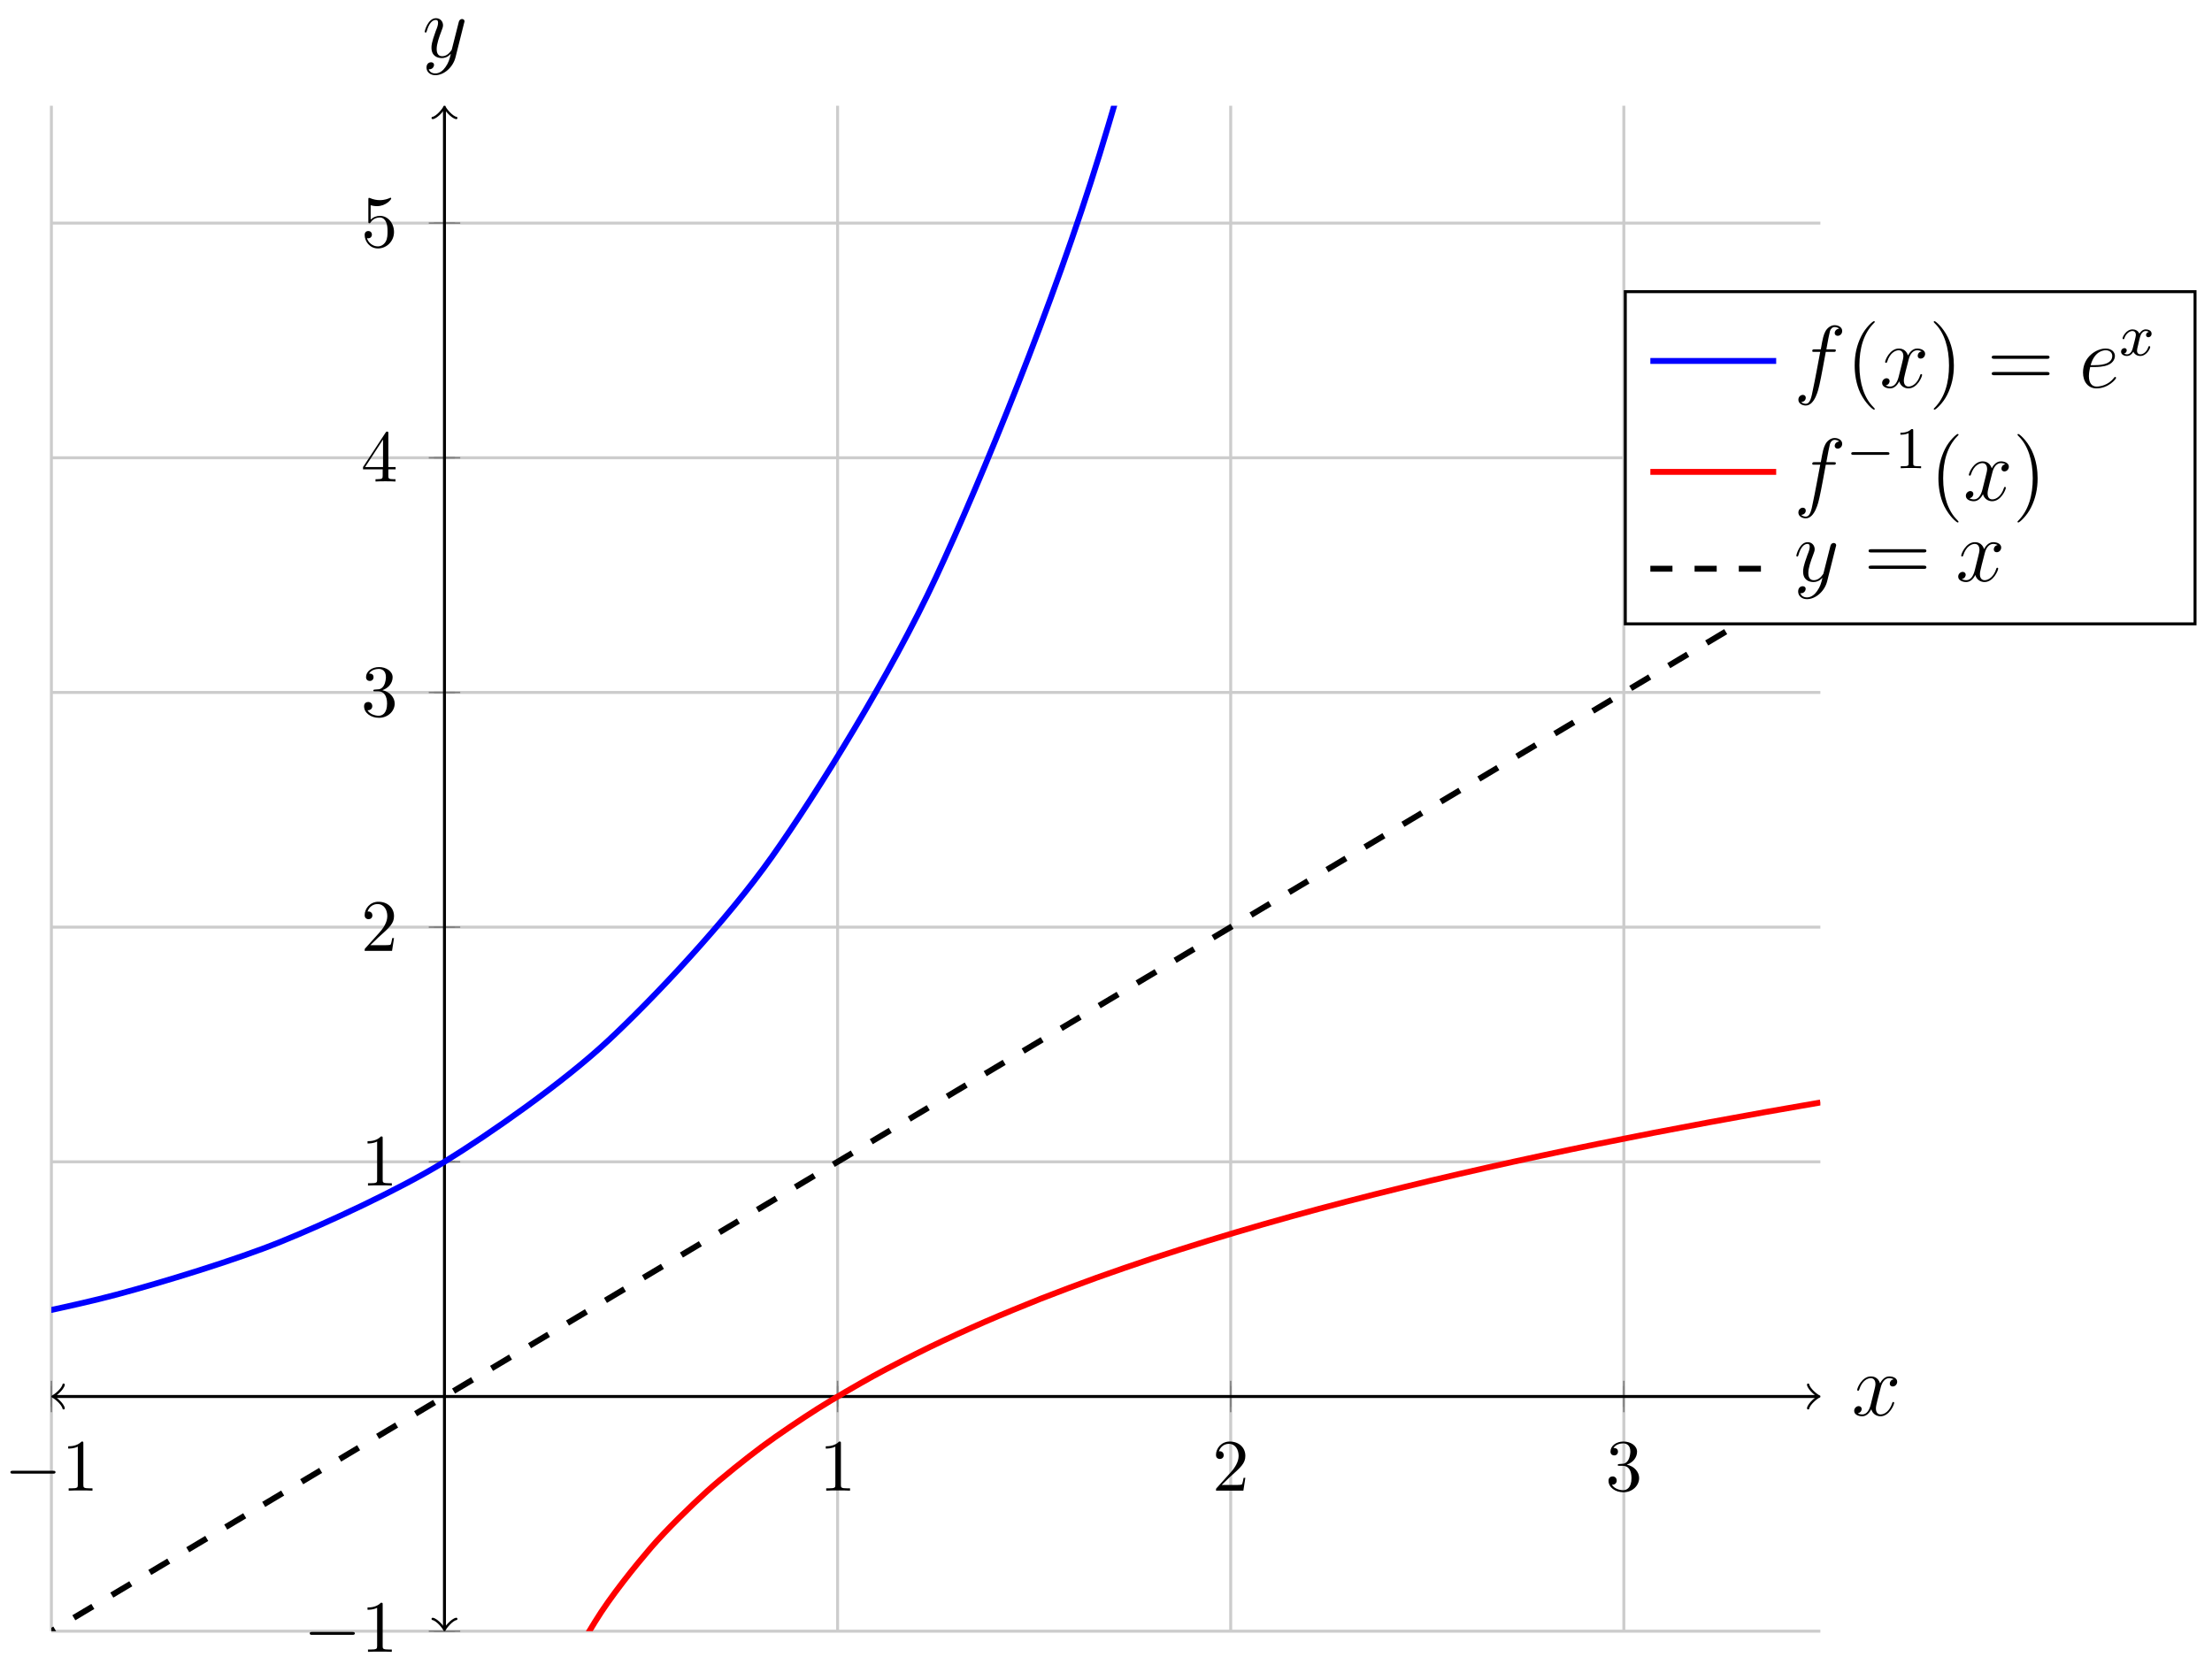
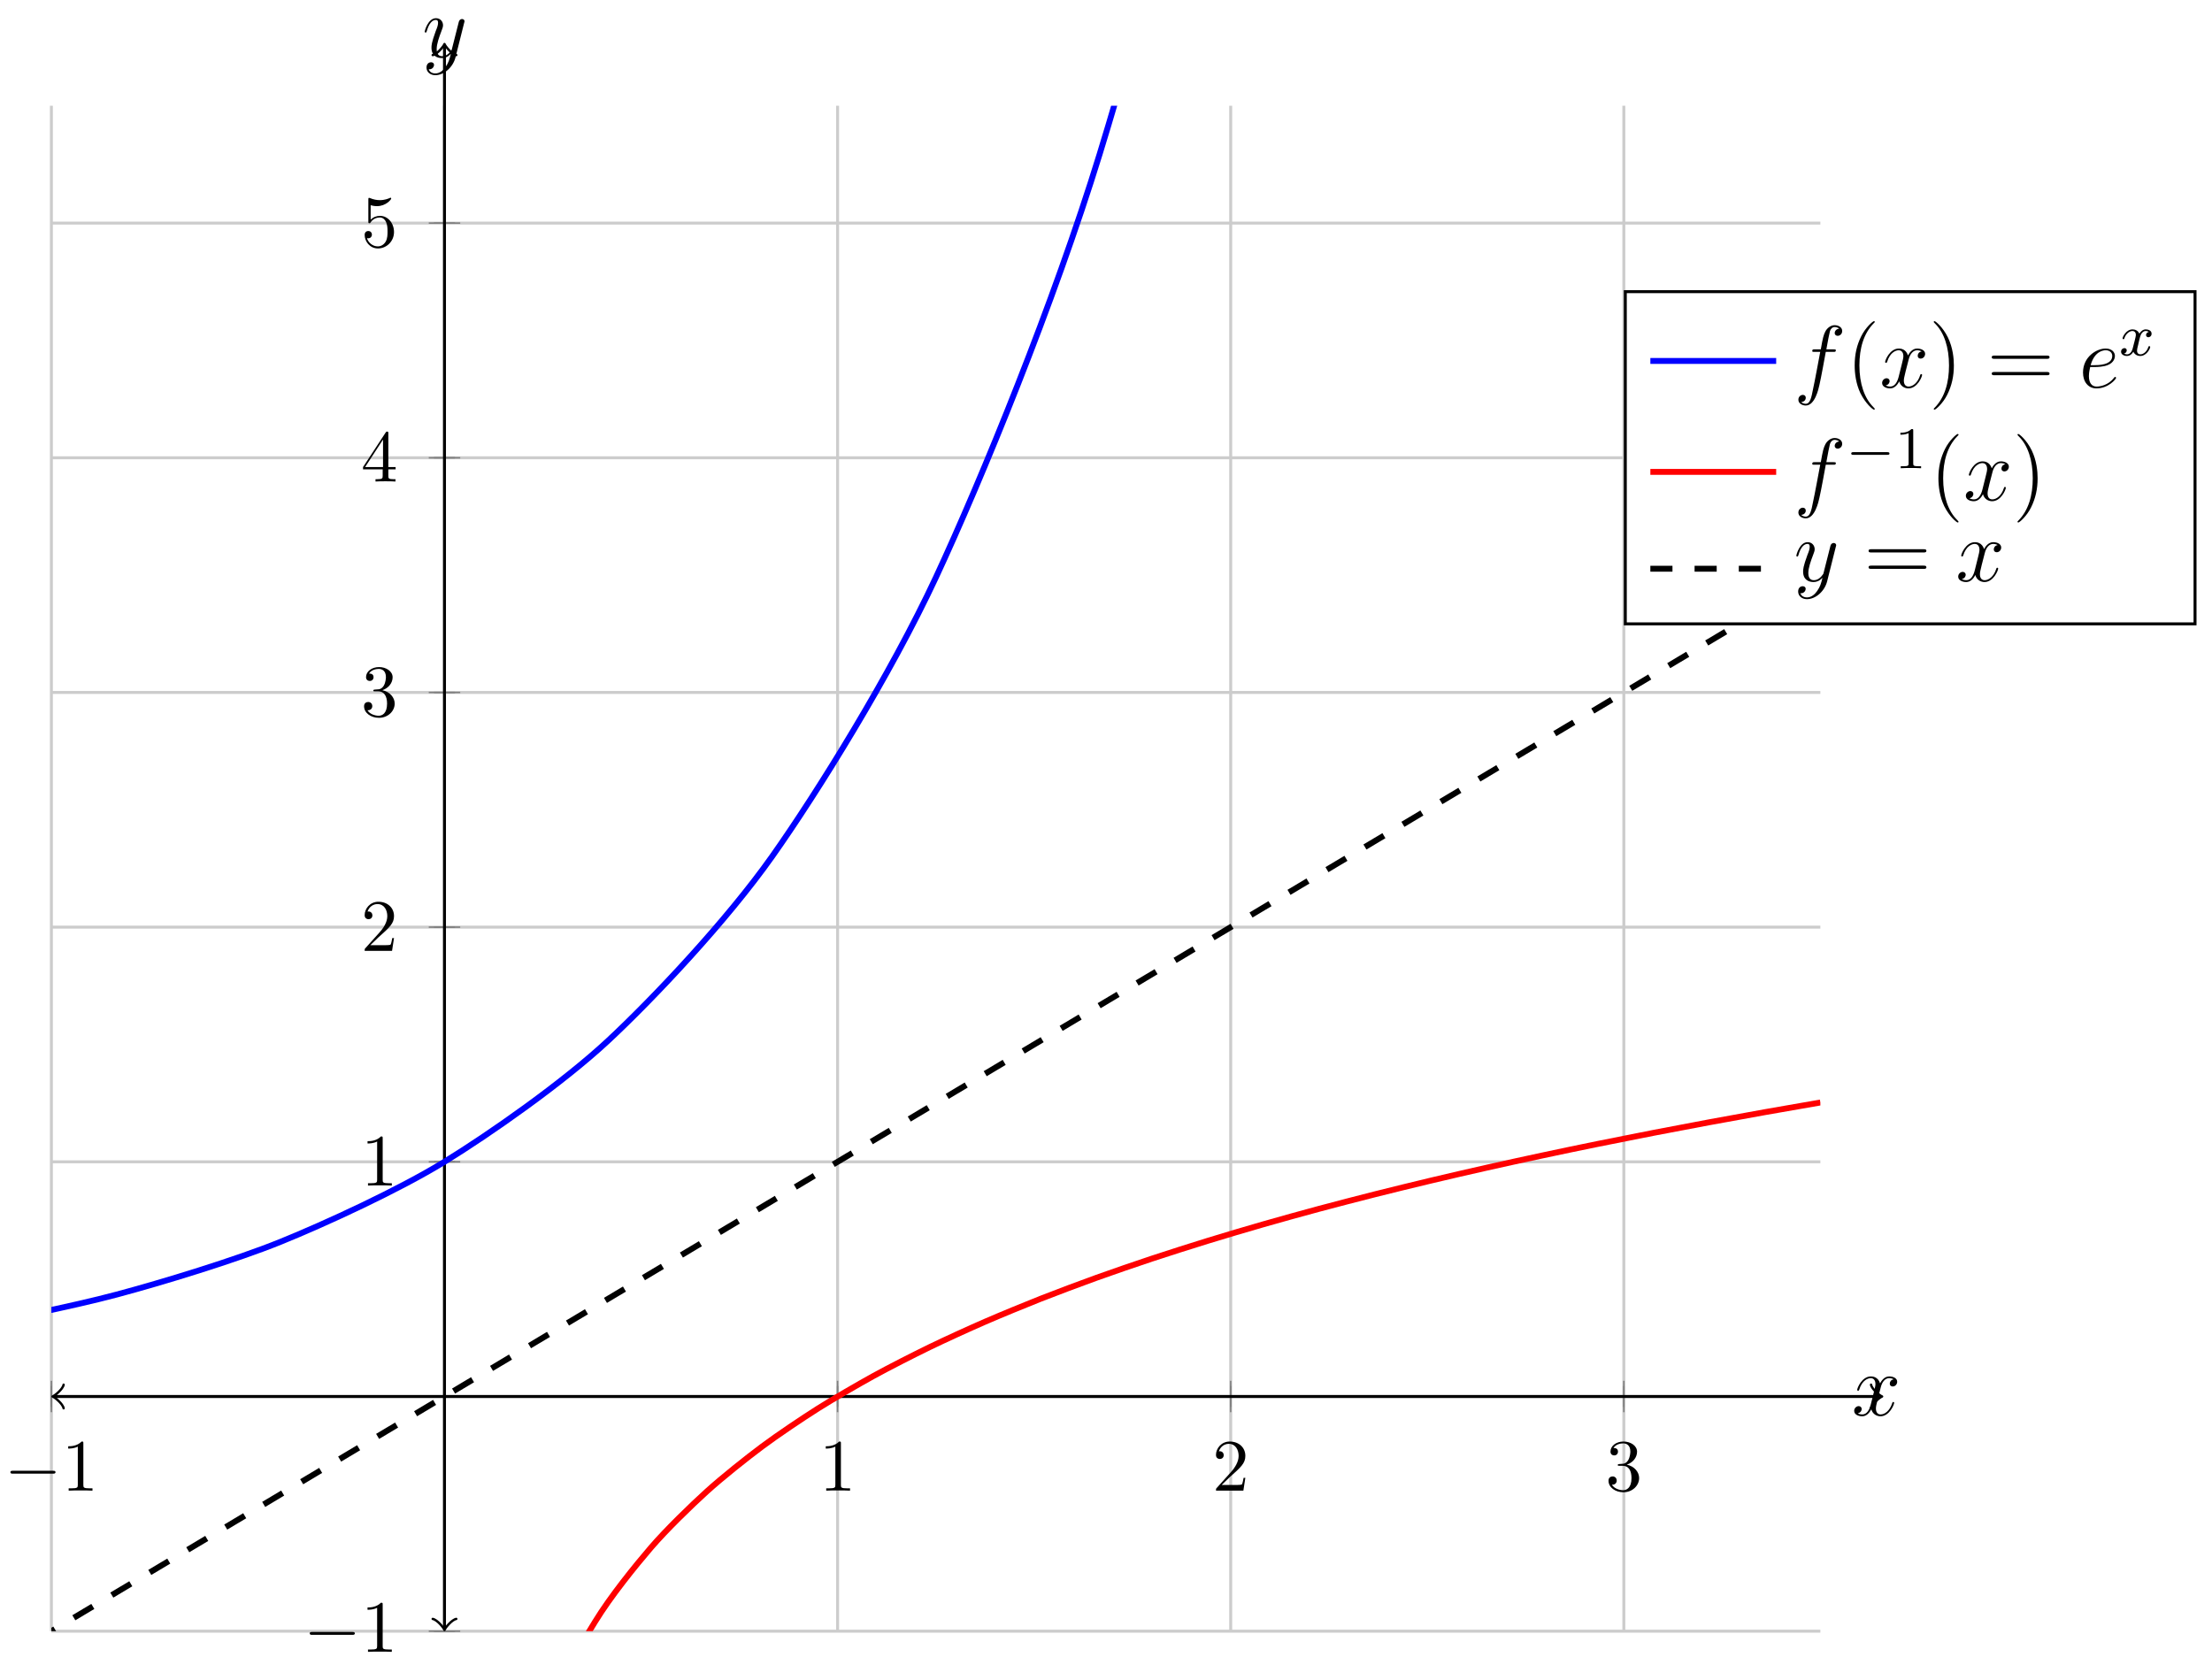
<svg xmlns="http://www.w3.org/2000/svg" xmlns:xlink="http://www.w3.org/1999/xlink" width="299pt" height="224pt" viewBox="0 0 299 224" version="1.1">
  <defs>
    <g>
      <symbol overflow="visible" id="glyph0-0">
        <path style="stroke:none;" d="" />
      </symbol>
      <symbol overflow="visible" id="glyph0-1">
        <path style="stroke:none;" d="M 6.562 -2.297 C 6.734 -2.297 6.922 -2.297 6.922 -2.5 C 6.922 -2.688 6.734 -2.688 6.562 -2.688 L 1.172 -2.688 C 1 -2.688 0.828 -2.688 0.828 -2.5 C 0.828 -2.297 1 -2.297 1.172 -2.297 Z M 6.562 -2.297 " />
      </symbol>
      <symbol overflow="visible" id="glyph1-0">
        <path style="stroke:none;" d="" />
      </symbol>
      <symbol overflow="visible" id="glyph1-1">
        <path style="stroke:none;" d="M 2.938 -6.375 C 2.938 -6.625 2.938 -6.641 2.703 -6.641 C 2.078 -6 1.203 -6 0.891 -6 L 0.891 -5.688 C 1.094 -5.688 1.672 -5.688 2.188 -5.953 L 2.188 -0.781 C 2.188 -0.422 2.156 -0.312 1.266 -0.312 L 0.953 -0.312 L 0.953 0 C 1.297 -0.031 2.156 -0.031 2.562 -0.031 C 2.953 -0.031 3.828 -0.031 4.172 0 L 4.172 -0.312 L 3.859 -0.312 C 2.953 -0.312 2.938 -0.422 2.938 -0.781 Z M 2.938 -6.375 " />
      </symbol>
      <symbol overflow="visible" id="glyph1-2">
        <path style="stroke:none;" d="M 1.266 -0.766 L 2.328 -1.797 C 3.875 -3.172 4.469 -3.703 4.469 -4.703 C 4.469 -5.844 3.578 -6.641 2.359 -6.641 C 1.234 -6.641 0.5 -5.719 0.5 -4.828 C 0.5 -4.281 1 -4.281 1.031 -4.281 C 1.203 -4.281 1.547 -4.391 1.547 -4.812 C 1.547 -5.062 1.359 -5.328 1.016 -5.328 C 0.938 -5.328 0.922 -5.328 0.891 -5.312 C 1.109 -5.969 1.656 -6.328 2.234 -6.328 C 3.141 -6.328 3.562 -5.516 3.562 -4.703 C 3.562 -3.906 3.078 -3.125 2.516 -2.5 L 0.609 -0.375 C 0.5 -0.266 0.5 -0.234 0.5 0 L 4.203 0 L 4.469 -1.734 L 4.234 -1.734 C 4.172 -1.438 4.109 -1 4 -0.844 C 3.938 -0.766 3.281 -0.766 3.062 -0.766 Z M 1.266 -0.766 " />
      </symbol>
      <symbol overflow="visible" id="glyph1-3">
        <path style="stroke:none;" d="M 2.891 -3.516 C 3.703 -3.781 4.281 -4.469 4.281 -5.266 C 4.281 -6.078 3.406 -6.641 2.453 -6.641 C 1.453 -6.641 0.688 -6.047 0.688 -5.281 C 0.688 -4.953 0.906 -4.766 1.203 -4.766 C 1.5 -4.766 1.703 -4.984 1.703 -5.281 C 1.703 -5.766 1.234 -5.766 1.094 -5.766 C 1.391 -6.266 2.047 -6.391 2.406 -6.391 C 2.828 -6.391 3.375 -6.172 3.375 -5.281 C 3.375 -5.156 3.344 -4.578 3.094 -4.141 C 2.797 -3.656 2.453 -3.625 2.203 -3.625 C 2.125 -3.609 1.891 -3.594 1.812 -3.594 C 1.734 -3.578 1.672 -3.562 1.672 -3.469 C 1.672 -3.359 1.734 -3.359 1.906 -3.359 L 2.344 -3.359 C 3.156 -3.359 3.531 -2.688 3.531 -1.703 C 3.531 -0.344 2.844 -0.062 2.406 -0.062 C 1.969 -0.062 1.219 -0.234 0.875 -0.812 C 1.219 -0.766 1.531 -0.984 1.531 -1.359 C 1.531 -1.719 1.266 -1.922 0.984 -1.922 C 0.734 -1.922 0.422 -1.781 0.422 -1.344 C 0.422 -0.438 1.344 0.219 2.438 0.219 C 3.656 0.219 4.562 -0.688 4.562 -1.703 C 4.562 -2.516 3.922 -3.297 2.891 -3.516 Z M 2.891 -3.516 " />
      </symbol>
      <symbol overflow="visible" id="glyph1-4">
        <path style="stroke:none;" d="M 2.938 -1.641 L 2.938 -0.781 C 2.938 -0.422 2.906 -0.312 2.172 -0.312 L 1.969 -0.312 L 1.969 0 C 2.375 -0.031 2.891 -0.031 3.312 -0.031 C 3.734 -0.031 4.25 -0.031 4.672 0 L 4.672 -0.312 L 4.453 -0.312 C 3.719 -0.312 3.703 -0.422 3.703 -0.781 L 3.703 -1.641 L 4.688 -1.641 L 4.688 -1.953 L 3.703 -1.953 L 3.703 -6.484 C 3.703 -6.688 3.703 -6.75 3.531 -6.75 C 3.453 -6.75 3.422 -6.75 3.344 -6.625 L 0.281 -1.953 L 0.281 -1.641 Z M 2.984 -1.953 L 0.562 -1.953 L 2.984 -5.672 Z M 2.984 -1.953 " />
      </symbol>
      <symbol overflow="visible" id="glyph1-5">
        <path style="stroke:none;" d="M 4.469 -2 C 4.469 -3.188 3.656 -4.188 2.578 -4.188 C 2.109 -4.188 1.672 -4.031 1.312 -3.672 L 1.312 -5.625 C 1.516 -5.562 1.844 -5.5 2.156 -5.5 C 3.391 -5.5 4.094 -6.406 4.094 -6.531 C 4.094 -6.594 4.062 -6.641 3.984 -6.641 C 3.984 -6.641 3.953 -6.641 3.906 -6.609 C 3.703 -6.516 3.219 -6.312 2.547 -6.312 C 2.156 -6.312 1.688 -6.391 1.219 -6.594 C 1.141 -6.625 1.125 -6.625 1.109 -6.625 C 1 -6.625 1 -6.547 1 -6.391 L 1 -3.438 C 1 -3.266 1 -3.188 1.141 -3.188 C 1.219 -3.188 1.234 -3.203 1.281 -3.266 C 1.391 -3.422 1.75 -3.969 2.562 -3.969 C 3.078 -3.969 3.328 -3.516 3.406 -3.328 C 3.562 -2.953 3.594 -2.578 3.594 -2.078 C 3.594 -1.719 3.594 -1.125 3.344 -0.703 C 3.109 -0.312 2.734 -0.062 2.281 -0.062 C 1.562 -0.062 0.984 -0.594 0.812 -1.172 C 0.844 -1.172 0.875 -1.156 0.984 -1.156 C 1.312 -1.156 1.484 -1.406 1.484 -1.641 C 1.484 -1.891 1.312 -2.141 0.984 -2.141 C 0.844 -2.141 0.5 -2.062 0.5 -1.609 C 0.5 -0.75 1.188 0.219 2.297 0.219 C 3.453 0.219 4.469 -0.734 4.469 -2 Z M 4.469 -2 " />
      </symbol>
      <symbol overflow="visible" id="glyph2-0">
        <path style="stroke:none;" d="" />
      </symbol>
      <symbol overflow="visible" id="glyph2-1">
        <path style="stroke:none;" d="M 5.672 -4.875 C 5.281 -4.812 5.141 -4.516 5.141 -4.297 C 5.141 -4 5.359 -3.906 5.531 -3.906 C 5.891 -3.906 6.141 -4.219 6.141 -4.547 C 6.141 -5.047 5.562 -5.266 5.062 -5.266 C 4.344 -5.266 3.938 -4.547 3.828 -4.328 C 3.547 -5.219 2.812 -5.266 2.594 -5.266 C 1.375 -5.266 0.734 -3.703 0.734 -3.438 C 0.734 -3.391 0.781 -3.328 0.859 -3.328 C 0.953 -3.328 0.984 -3.406 1 -3.453 C 1.406 -4.781 2.219 -5.031 2.562 -5.031 C 3.094 -5.031 3.203 -4.531 3.203 -4.25 C 3.203 -3.984 3.125 -3.703 2.984 -3.125 L 2.578 -1.5 C 2.406 -0.781 2.062 -0.125 1.422 -0.125 C 1.359 -0.125 1.062 -0.125 0.812 -0.281 C 1.25 -0.359 1.344 -0.719 1.344 -0.859 C 1.344 -1.094 1.156 -1.25 0.938 -1.25 C 0.641 -1.25 0.328 -0.984 0.328 -0.609 C 0.328 -0.109 0.891 0.125 1.406 0.125 C 1.984 0.125 2.391 -0.328 2.641 -0.828 C 2.828 -0.125 3.438 0.125 3.875 0.125 C 5.094 0.125 5.734 -1.453 5.734 -1.703 C 5.734 -1.766 5.688 -1.812 5.625 -1.812 C 5.516 -1.812 5.5 -1.75 5.469 -1.656 C 5.141 -0.609 4.453 -0.125 3.906 -0.125 C 3.484 -0.125 3.266 -0.438 3.266 -0.922 C 3.266 -1.188 3.312 -1.375 3.5 -2.156 L 3.922 -3.797 C 4.094 -4.5 4.5 -5.031 5.062 -5.031 C 5.078 -5.031 5.422 -5.031 5.672 -4.875 Z M 5.672 -4.875 " />
      </symbol>
      <symbol overflow="visible" id="glyph2-2">
        <path style="stroke:none;" d="M 3.141 1.344 C 2.828 1.797 2.359 2.203 1.766 2.203 C 1.625 2.203 1.047 2.172 0.875 1.625 C 0.906 1.641 0.969 1.641 0.984 1.641 C 1.344 1.641 1.594 1.328 1.594 1.047 C 1.594 0.781 1.359 0.688 1.188 0.688 C 0.984 0.688 0.578 0.828 0.578 1.406 C 0.578 2.016 1.094 2.438 1.766 2.438 C 2.969 2.438 4.172 1.344 4.5 0.016 L 5.672 -4.656 C 5.688 -4.703 5.719 -4.781 5.719 -4.859 C 5.719 -5.031 5.562 -5.156 5.391 -5.156 C 5.281 -5.156 5.031 -5.109 4.938 -4.75 L 4.047 -1.234 C 4 -1.016 4 -0.984 3.891 -0.859 C 3.656 -0.531 3.266 -0.125 2.688 -0.125 C 2.016 -0.125 1.953 -0.781 1.953 -1.094 C 1.953 -1.781 2.281 -2.703 2.609 -3.562 C 2.734 -3.906 2.812 -4.078 2.812 -4.312 C 2.812 -4.812 2.453 -5.266 1.859 -5.266 C 0.766 -5.266 0.328 -3.531 0.328 -3.438 C 0.328 -3.391 0.375 -3.328 0.453 -3.328 C 0.562 -3.328 0.578 -3.375 0.625 -3.547 C 0.906 -4.547 1.359 -5.031 1.828 -5.031 C 1.938 -5.031 2.141 -5.031 2.141 -4.641 C 2.141 -4.328 2.016 -3.984 1.828 -3.531 C 1.25 -1.953 1.25 -1.562 1.25 -1.281 C 1.25 -0.141 2.062 0.125 2.656 0.125 C 3 0.125 3.438 0.016 3.844 -0.438 L 3.859 -0.422 C 3.688 0.281 3.562 0.75 3.141 1.344 Z M 3.141 1.344 " />
      </symbol>
      <symbol overflow="visible" id="glyph2-3">
        <path style="stroke:none;" d="M 5.328 -4.812 C 5.562 -4.812 5.672 -4.812 5.672 -5.031 C 5.672 -5.156 5.562 -5.156 5.359 -5.156 L 4.391 -5.156 C 4.609 -6.391 4.781 -7.234 4.875 -7.609 C 4.953 -7.906 5.203 -8.172 5.516 -8.172 C 5.766 -8.172 6.016 -8.062 6.125 -7.953 C 5.672 -7.906 5.516 -7.562 5.516 -7.359 C 5.516 -7.125 5.703 -6.984 5.922 -6.984 C 6.172 -6.984 6.531 -7.188 6.531 -7.641 C 6.531 -8.141 6.031 -8.422 5.5 -8.422 C 4.984 -8.422 4.484 -8.031 4.25 -7.562 C 4.031 -7.141 3.906 -6.719 3.641 -5.156 L 2.828 -5.156 C 2.609 -5.156 2.484 -5.156 2.484 -4.938 C 2.484 -4.812 2.562 -4.812 2.797 -4.812 L 3.562 -4.812 C 3.344 -3.688 2.859 -0.984 2.578 0.281 C 2.375 1.328 2.203 2.203 1.609 2.203 C 1.562 2.203 1.219 2.203 1 1.969 C 1.609 1.922 1.609 1.406 1.609 1.391 C 1.609 1.141 1.438 1 1.203 1 C 0.969 1 0.609 1.203 0.609 1.656 C 0.609 2.172 1.141 2.438 1.609 2.438 C 2.828 2.438 3.328 0.25 3.453 -0.344 C 3.672 -1.266 4.25 -4.453 4.312 -4.812 Z M 5.328 -4.812 " />
      </symbol>
      <symbol overflow="visible" id="glyph2-4">
        <path style="stroke:none;" d="M 2.141 -2.766 C 2.469 -2.766 3.281 -2.797 3.844 -3.016 C 4.75 -3.359 4.844 -4.047 4.844 -4.266 C 4.844 -4.797 4.391 -5.266 3.594 -5.266 C 2.344 -5.266 0.531 -4.141 0.531 -2.016 C 0.531 -0.75 1.25 0.125 2.344 0.125 C 3.969 0.125 5 -1.141 5 -1.297 C 5 -1.375 4.922 -1.438 4.875 -1.438 C 4.844 -1.438 4.828 -1.422 4.719 -1.312 C 3.953 -0.297 2.828 -0.125 2.359 -0.125 C 1.688 -0.125 1.328 -0.656 1.328 -1.547 C 1.328 -1.703 1.328 -2.016 1.5 -2.766 Z M 1.562 -3.016 C 2.078 -4.859 3.219 -5.031 3.594 -5.031 C 4.125 -5.031 4.484 -4.719 4.484 -4.266 C 4.484 -3.016 2.562 -3.016 2.062 -3.016 Z M 1.562 -3.016 " />
      </symbol>
      <symbol overflow="visible" id="glyph3-0">
        <path style="stroke:none;" d="" />
      </symbol>
      <symbol overflow="visible" id="glyph3-1">
        <path style="stroke:none;" d="M 3.891 2.906 C 3.891 2.875 3.891 2.844 3.688 2.641 C 2.484 1.438 1.812 -0.531 1.812 -2.969 C 1.812 -5.297 2.375 -7.297 3.766 -8.703 C 3.891 -8.812 3.891 -8.828 3.891 -8.875 C 3.891 -8.938 3.828 -8.969 3.781 -8.969 C 3.625 -8.969 2.641 -8.109 2.062 -6.938 C 1.453 -5.719 1.172 -4.453 1.172 -2.969 C 1.172 -1.906 1.344 -0.484 1.953 0.781 C 2.672 2.219 3.641 3 3.781 3 C 3.828 3 3.891 2.969 3.891 2.906 Z M 3.891 2.906 " />
      </symbol>
      <symbol overflow="visible" id="glyph3-2">
        <path style="stroke:none;" d="M 3.375 -2.969 C 3.375 -3.891 3.25 -5.359 2.578 -6.75 C 1.875 -8.188 0.891 -8.969 0.766 -8.969 C 0.719 -8.969 0.656 -8.938 0.656 -8.875 C 0.656 -8.828 0.656 -8.812 0.859 -8.609 C 2.062 -7.406 2.719 -5.422 2.719 -2.984 C 2.719 -0.672 2.156 1.328 0.781 2.734 C 0.656 2.844 0.656 2.875 0.656 2.906 C 0.656 2.969 0.719 3 0.766 3 C 0.922 3 1.906 2.141 2.484 0.969 C 3.094 -0.25 3.375 -1.547 3.375 -2.969 Z M 3.375 -2.969 " />
      </symbol>
      <symbol overflow="visible" id="glyph3-3">
        <path style="stroke:none;" d="M 8.062 -3.875 C 8.234 -3.875 8.453 -3.875 8.453 -4.094 C 8.453 -4.312 8.25 -4.312 8.062 -4.312 L 1.031 -4.312 C 0.859 -4.312 0.641 -4.312 0.641 -4.094 C 0.641 -3.875 0.844 -3.875 1.031 -3.875 Z M 8.062 -1.656 C 8.234 -1.656 8.453 -1.656 8.453 -1.859 C 8.453 -2.094 8.25 -2.094 8.062 -2.094 L 1.031 -2.094 C 0.859 -2.094 0.641 -2.094 0.641 -1.875 C 0.641 -1.656 0.844 -1.656 1.031 -1.656 Z M 8.062 -1.656 " />
      </symbol>
      <symbol overflow="visible" id="glyph4-0">
        <path style="stroke:none;" d="" />
      </symbol>
      <symbol overflow="visible" id="glyph4-1">
        <path style="stroke:none;" d="M 4 -3.172 C 3.641 -3.094 3.625 -2.781 3.625 -2.75 C 3.625 -2.578 3.766 -2.453 3.938 -2.453 C 4.109 -2.453 4.375 -2.594 4.375 -2.938 C 4.375 -3.391 3.875 -3.516 3.578 -3.516 C 3.219 -3.516 2.906 -3.25 2.719 -2.938 C 2.547 -3.359 2.141 -3.516 1.812 -3.516 C 0.938 -3.516 0.453 -2.516 0.453 -2.297 C 0.453 -2.219 0.516 -2.188 0.578 -2.188 C 0.672 -2.188 0.688 -2.234 0.703 -2.328 C 0.891 -2.906 1.375 -3.297 1.781 -3.297 C 2.094 -3.297 2.25 -3.062 2.25 -2.781 C 2.25 -2.625 2.156 -2.25 2.094 -2 C 2.031 -1.766 1.859 -1.062 1.812 -0.906 C 1.703 -0.484 1.422 -0.141 1.062 -0.141 C 1.031 -0.141 0.828 -0.141 0.656 -0.25 C 1.016 -0.344 1.016 -0.672 1.016 -0.688 C 1.016 -0.875 0.875 -0.984 0.703 -0.984 C 0.484 -0.984 0.25 -0.797 0.25 -0.5 C 0.25 -0.125 0.641 0.078 1.047 0.078 C 1.469 0.078 1.766 -0.234 1.906 -0.5 C 2.094 -0.109 2.453 0.078 2.844 0.078 C 3.703 0.078 4.188 -0.922 4.188 -1.141 C 4.188 -1.219 4.125 -1.25 4.062 -1.25 C 3.969 -1.25 3.953 -1.188 3.922 -1.109 C 3.766 -0.578 3.312 -0.141 2.859 -0.141 C 2.594 -0.141 2.406 -0.312 2.406 -0.656 C 2.406 -0.812 2.453 -1 2.562 -1.438 C 2.609 -1.688 2.781 -2.375 2.828 -2.531 C 2.938 -2.953 3.219 -3.297 3.578 -3.297 C 3.625 -3.297 3.828 -3.297 4 -3.172 Z M 4 -3.172 " />
      </symbol>
      <symbol overflow="visible" id="glyph5-0">
        <path style="stroke:none;" d="" />
      </symbol>
      <symbol overflow="visible" id="glyph5-1">
        <path style="stroke:none;" d="M 5.562 -1.812 C 5.703 -1.812 5.875 -1.812 5.875 -1.984 C 5.875 -2.172 5.703 -2.172 5.562 -2.172 L 1 -2.172 C 0.875 -2.172 0.703 -2.172 0.703 -1.984 C 0.703 -1.812 0.875 -1.812 1 -1.812 Z M 5.562 -1.812 " />
      </symbol>
      <symbol overflow="visible" id="glyph6-0">
        <path style="stroke:none;" d="" />
      </symbol>
      <symbol overflow="visible" id="glyph6-1">
        <path style="stroke:none;" d="M 2.5 -5.078 C 2.5 -5.297 2.484 -5.297 2.266 -5.297 C 1.938 -4.984 1.516 -4.797 0.766 -4.797 L 0.766 -4.531 C 0.984 -4.531 1.406 -4.531 1.875 -4.734 L 1.875 -0.656 C 1.875 -0.359 1.844 -0.266 1.094 -0.266 L 0.812 -0.266 L 0.812 0 C 1.141 -0.031 1.828 -0.031 2.188 -0.031 C 2.547 -0.031 3.234 -0.031 3.562 0 L 3.562 -0.266 L 3.281 -0.266 C 2.531 -0.266 2.5 -0.359 2.5 -0.656 Z M 2.5 -5.078 " />
      </symbol>
    </g>
    <clipPath id="clip1">
      <path d="M 6.945 14.297 L 246.062 14.297 L 246.062 200 L 6.945 200 Z M 6.945 14.297 " />
    </clipPath>
    <clipPath id="clip2">
      <path d="M 54 137 L 246.062 137 L 246.062 220.52 L 54 220.52 Z M 54 137 " />
    </clipPath>
    <clipPath id="clip3">
      <path d="M 6.945 18 L 246.062 18 L 246.062 220.52 L 6.945 220.52 Z M 6.945 18 " />
    </clipPath>
  </defs>
  <g id="surface1">
    <path style="fill:none;stroke-width:0.399;stroke-linecap:butt;stroke-linejoin:miter;stroke:rgb(79.999%,79.999%,79.999%);stroke-opacity:1;stroke-miterlimit:10;" d="M 212.536 126.904 L 212.536 333.127 M 265.669 126.904 L 265.669 333.127 M 318.803 126.904 L 318.803 333.127 M 371.936 126.904 L 371.936 333.127 M 425.074 126.904 L 425.074 333.127 " transform="matrix(1.00006,0,0,-1,-205.603,347.424)" />
    <path style="fill:none;stroke-width:0.399;stroke-linecap:butt;stroke-linejoin:miter;stroke:rgb(79.999%,79.999%,79.999%);stroke-opacity:1;stroke-miterlimit:10;" d="M 212.536 126.904 L 451.638 126.904 M 212.536 158.631 L 451.638 158.631 M 212.536 190.358 L 451.638 190.358 M 212.536 222.084 L 451.638 222.084 M 212.536 253.811 L 451.638 253.811 M 212.536 285.537 L 451.638 285.537 M 212.536 317.264 L 451.638 317.264 " transform="matrix(1.00006,0,0,-1,-205.603,347.424)" />
    <path style="fill:none;stroke-width:0.199;stroke-linecap:butt;stroke-linejoin:miter;stroke:rgb(50%,50%,50%);stroke-opacity:1;stroke-miterlimit:10;" d="M 212.536 157.217 L 212.536 160.049 M 265.669 157.217 L 265.669 160.049 M 318.803 157.217 L 318.803 160.049 M 371.936 157.217 L 371.936 160.049 M 425.074 157.217 L 425.074 160.049 " transform="matrix(1.00006,0,0,-1,-205.603,347.424)" />
    <path style="fill:none;stroke-width:0.199;stroke-linecap:butt;stroke-linejoin:miter;stroke:rgb(50%,50%,50%);stroke-opacity:1;stroke-miterlimit:10;" d="M 212.536 156.506 L 212.536 160.756 M 318.803 156.506 L 318.803 160.756 M 371.936 156.506 L 371.936 160.756 M 425.074 156.506 L 425.074 160.756 " transform="matrix(1.00006,0,0,-1,-205.603,347.424)" />
    <path style="fill:none;stroke-width:0.199;stroke-linecap:butt;stroke-linejoin:miter;stroke:rgb(50%,50%,50%);stroke-opacity:1;stroke-miterlimit:10;" d="M 264.251 126.904 L 267.087 126.904 M 264.251 158.631 L 267.087 158.631 M 264.251 190.358 L 267.087 190.358 M 264.251 222.084 L 267.087 222.084 M 264.251 253.811 L 267.087 253.811 M 264.251 285.537 L 267.087 285.537 M 264.251 317.264 L 267.087 317.264 " transform="matrix(1.00006,0,0,-1,-205.603,347.424)" />
    <path style="fill:none;stroke-width:0.199;stroke-linecap:butt;stroke-linejoin:miter;stroke:rgb(50%,50%,50%);stroke-opacity:1;stroke-miterlimit:10;" d="M 263.544 126.904 L 267.794 126.904 M 263.544 190.358 L 267.794 190.358 M 263.544 222.084 L 267.794 222.084 M 263.544 253.811 L 267.794 253.811 M 263.544 285.537 L 267.794 285.537 M 263.544 317.264 L 267.794 317.264 " transform="matrix(1.00006,0,0,-1,-205.603,347.424)" />
-     <path style="fill:none;stroke-width:0.399;stroke-linecap:butt;stroke-linejoin:miter;stroke:rgb(0%,0%,0%);stroke-opacity:1;stroke-miterlimit:10;" d="M 212.993 158.631 L 451.181 158.631 " transform="matrix(1.00006,0,0,-1,-205.603,347.424)" />
+     <path style="fill:none;stroke-width:0.399;stroke-linecap:butt;stroke-linejoin:miter;stroke:rgb(0%,0%,0%);stroke-opacity:1;stroke-miterlimit:10;" d="M 212.993 158.631 L 459.685 158.631 " transform="matrix(1.00006,0,0,-1,-205.603,347.424)" />
    <path style="fill:none;stroke-width:0.319;stroke-linecap:round;stroke-linejoin:round;stroke:rgb(0%,0%,0%);stroke-opacity:1;stroke-miterlimit:10;" d="M -1.194 1.595 C -1.096 0.997 0.002 0.099 0.298 0.001 C 0.002 -0.1 -1.096 -0.995 -1.194 -1.593 " transform="matrix(-1.00006,0,0,1,7.403904,188.7918)" />
-     <path style="fill:none;stroke-width:0.319;stroke-linecap:round;stroke-linejoin:round;stroke:rgb(0%,0%,0%);stroke-opacity:1;stroke-miterlimit:10;" d="M -1.194 1.593 C -1.097 0.995 0.001 0.1 0.298 -0.001 C 0.001 -0.099 -1.097 -0.997 -1.194 -1.595 " transform="matrix(1.00006,0,0,-1,245.6044,188.7918)" />
-     <path style="fill:none;stroke-width:0.399;stroke-linecap:butt;stroke-linejoin:miter;stroke:rgb(0%,0%,0%);stroke-opacity:1;stroke-miterlimit:10;" d="M 265.669 127.365 L 265.669 332.67 " transform="matrix(1.00006,0,0,-1,-205.603,347.424)" />
+     <path style="fill:none;stroke-width:0.319;stroke-linecap:round;stroke-linejoin:round;stroke:rgb(0%,0%,0%);stroke-opacity:1;stroke-miterlimit:10;" d="M -1.195 1.593 C -1.097 0.995 0 0.1 0.297 -0.001 C 0 -0.099 -1.097 -0.997 -1.195 -1.595 " transform="matrix(1.00006,0,0,-1,254.109,188.7918)" />
+     <path style="fill:none;stroke-width:0.399;stroke-linecap:butt;stroke-linejoin:miter;stroke:rgb(0%,0%,0%);stroke-opacity:1;stroke-miterlimit:10;" d="M 265.669 127.365 L 265.669 341.174 " transform="matrix(1.00006,0,0,-1,-205.603,347.424)" />
    <path style="fill:none;stroke-width:0.319;stroke-linecap:round;stroke-linejoin:round;stroke:rgb(0%,0%,0%);stroke-opacity:1;stroke-miterlimit:10;" d="M -1.197 1.593 C -1.095 0.995 -0.001 0.101 0.299 -0.001 C -0.001 -0.098 -1.095 -0.997 -1.197 -1.594 " transform="matrix(0,1,1.00006,0,60.08273,220.06)" />
-     <path style="fill:none;stroke-width:0.319;stroke-linecap:round;stroke-linejoin:round;stroke:rgb(0%,0%,0%);stroke-opacity:1;stroke-miterlimit:10;" d="M -1.195 1.594 C -1.097 0.997 0.001 0.098 0.298 0.001 C 0.001 -0.101 -1.097 -0.995 -1.195 -1.593 " transform="matrix(0,-1,-1.00006,0,60.08273,14.75469)" />
+     <path style="fill:none;stroke-width:0.319;stroke-linecap:round;stroke-linejoin:round;stroke:rgb(0%,0%,0%);stroke-opacity:1;stroke-miterlimit:10;" d="M -1.195 1.594 C -1.097 0.997 0.001 0.098 0.298 0.001 C 0.001 -0.101 -1.097 -0.995 -1.195 -1.593 " transform="matrix(0,-1,-1.00006,0,60.08273,6.25066)" />
    <g style="fill:rgb(0%,0%,0%);fill-opacity:1;">
      <use xlink:href="#glyph0-1" x="0.58" y="201.522" />
    </g>
    <g style="fill:rgb(0%,0%,0%);fill-opacity:1;">
      <use xlink:href="#glyph1-1" x="8.329" y="201.522" />
    </g>
    <g style="fill:rgb(0%,0%,0%);fill-opacity:1;">
      <use xlink:href="#glyph1-1" x="110.729" y="201.522" />
    </g>
    <g style="fill:rgb(0%,0%,0%);fill-opacity:1;">
      <use xlink:href="#glyph1-2" x="163.866" y="201.522" />
    </g>
    <g style="fill:rgb(0%,0%,0%);fill-opacity:1;">
      <use xlink:href="#glyph1-3" x="217.003" y="201.522" />
    </g>
    <g style="fill:rgb(0%,0%,0%);fill-opacity:1;">
      <use xlink:href="#glyph0-1" x="41.041" y="223.313" />
    </g>
    <g style="fill:rgb(0%,0%,0%);fill-opacity:1;">
      <use xlink:href="#glyph1-1" x="48.789" y="223.313" />
    </g>
    <g style="fill:rgb(0%,0%,0%);fill-opacity:1;">
      <use xlink:href="#glyph1-1" x="48.79" y="160.276" />
    </g>
    <g style="fill:rgb(0%,0%,0%);fill-opacity:1;">
      <use xlink:href="#glyph1-2" x="48.79" y="128.549" />
    </g>
    <g style="fill:rgb(0%,0%,0%);fill-opacity:1;">
      <use xlink:href="#glyph1-3" x="48.79" y="96.823" />
    </g>
    <g style="fill:rgb(0%,0%,0%);fill-opacity:1;">
      <use xlink:href="#glyph1-4" x="48.79" y="65.096" />
    </g>
    <g style="fill:rgb(0%,0%,0%);fill-opacity:1;">
      <use xlink:href="#glyph1-5" x="48.79" y="33.37" />
    </g>
    <g clip-path="url(#clip1)" clip-rule="nonzero">
      <path style="fill:none;stroke-width:0.797;stroke-linecap:butt;stroke-linejoin:miter;stroke:rgb(0%,0%,100%);stroke-opacity:1;stroke-miterlimit:10;" d="M 0.001 158.846 C 0.001 158.846 15.997 158.916 22.141 158.955 C 28.281 158.994 38.136 159.065 44.276 159.123 C 50.42 159.182 60.271 159.291 66.415 159.377 C 72.56 159.467 82.411 159.631 88.555 159.764 C 94.699 159.901 104.55 160.143 110.694 160.35 C 116.838 160.553 126.689 160.928 132.833 161.237 C 138.977 161.545 148.828 162.112 154.973 162.584 C 161.117 163.053 170.968 163.912 177.112 164.623 C 183.252 165.338 193.107 166.639 199.247 167.721 C 205.391 168.803 215.246 170.779 221.387 172.42 C 227.531 174.061 237.382 177.061 243.526 179.549 C 249.67 182.041 259.521 186.588 265.665 190.362 C 271.809 194.139 281.66 201.029 287.804 206.752 C 293.949 212.479 303.8 222.94 309.944 231.623 C 316.088 240.311 325.939 256.174 332.083 269.35 C 338.227 282.526 348.078 306.596 354.222 326.584 C 360.363 346.569 370.217 383.08 376.358 413.397 C 382.502 443.713 392.357 499.092 398.497 545.08 C 404.641 591.065 414.492 675.072 420.636 744.83 C 426.78 814.584 436.631 942.018 442.776 1047.83 C 448.92 1153.639 458.771 1346.932 464.915 1507.432 C 471.059 1667.928 480.91 1961.123 487.054 2204.592 C 493.198 2448.065 503.049 2892.861 509.194 3262.186 C 515.334 3631.51 531.333 4866.424 531.333 4866.424 " transform="matrix(1.00006,0,0,-1,-205.603,347.424)" />
    </g>
    <g clip-path="url(#clip2)" clip-rule="nonzero">
      <path style="fill:none;stroke-width:0.797;stroke-linecap:butt;stroke-linejoin:miter;stroke:rgb(100%,0%,0%);stroke-opacity:1;stroke-miterlimit:10;" d="M 270.981 85.58 C 270.981 85.58 276.422 107.658 278.512 113.572 C 280.598 119.49 283.949 124.795 286.039 128.209 C 288.125 131.623 291.476 135.752 293.566 138.19 C 295.656 140.623 299.003 143.865 301.093 145.764 C 303.182 147.666 306.53 150.322 308.62 151.881 C 310.709 153.44 314.057 155.682 316.147 157.006 C 318.236 158.326 321.584 160.264 323.673 161.416 C 325.763 162.565 329.114 164.268 331.2 165.283 C 333.29 166.299 336.641 167.826 338.727 168.733 C 340.817 169.643 344.168 171.018 346.254 171.846 C 348.344 172.67 351.695 173.924 353.785 174.678 C 355.871 175.432 359.222 176.584 361.312 177.276 C 363.398 177.971 366.749 179.033 368.839 179.678 C 370.928 180.322 374.276 181.319 376.366 181.916 C 378.455 182.518 381.803 183.444 383.892 184.006 C 385.982 184.565 389.33 185.436 391.419 185.963 C 393.509 186.49 396.857 187.311 398.946 187.807 C 401.036 188.307 404.383 189.08 406.473 189.549 C 408.563 190.022 411.914 190.756 414 191.201 C 416.09 191.651 419.441 192.35 421.527 192.772 C 423.617 193.197 426.968 193.862 429.058 194.268 C 431.144 194.674 434.495 195.311 436.585 195.697 C 438.67 196.084 442.022 196.69 444.111 197.065 C 446.197 197.436 451.638 198.377 451.638 198.377 " transform="matrix(1.00006,0,0,-1,-205.603,347.424)" />
    </g>
    <g clip-path="url(#clip3)" clip-rule="nonzero">
      <path style="fill:none;stroke-width:0.797;stroke-linecap:butt;stroke-linejoin:miter;stroke:rgb(0%,0%,0%);stroke-opacity:1;stroke-dasharray:2.989,2.989;stroke-miterlimit:10;" d="M 0.001 -0.002 L 22.141 13.221 L 44.276 26.44 L 177.112 105.752 L 199.247 118.971 L 221.387 132.19 L 243.526 145.412 L 354.222 211.506 L 376.358 224.725 L 442.776 264.381 L 464.915 277.604 L 531.333 317.26 " transform="matrix(1.00006,0,0,-1,-205.603,347.424)" />
    </g>
    <g style="fill:rgb(0%,0%,0%);fill-opacity:1;">
      <use xlink:href="#glyph2-1" x="250.305" y="191.344" />
    </g>
    <g style="fill:rgb(0%,0%,0%);fill-opacity:1;">
      <use xlink:href="#glyph2-2" x="57.073" y="7.727" />
    </g>
    <path style="fill-rule:nonzero;fill:rgb(100%,100%,100%);fill-opacity:1;stroke-width:0.399;stroke-linecap:butt;stroke-linejoin:miter;stroke:rgb(0%,0%,0%);stroke-opacity:1;stroke-miterlimit:10;" d="M 425.273 263.084 L 502.28 263.084 L 502.28 307.994 L 425.273 307.994 Z M 425.273 263.084 " transform="matrix(1.00006,0,0,-1,-205.603,347.424)" />
    <path style="fill:none;stroke-width:0.797;stroke-linecap:butt;stroke-linejoin:miter;stroke:rgb(0%,0%,100%);stroke-opacity:1;stroke-miterlimit:10;" d="M 0.001 0 C 0.001 0 6.145 0 8.505 0 C 10.864 0 17.008 0 17.008 0 " transform="matrix(1.00006,0,0,-1,223.0807,48.797)" />
    <g style="fill:rgb(0%,0%,0%);fill-opacity:1;">
      <use xlink:href="#glyph2-3" x="242.481" y="52.384" />
    </g>
    <g style="fill:rgb(0%,0%,0%);fill-opacity:1;">
      <use xlink:href="#glyph3-1" x="249.528" y="52.384" />
    </g>
    <g style="fill:rgb(0%,0%,0%);fill-opacity:1;">
      <use xlink:href="#glyph2-1" x="254.081" y="52.384" />
    </g>
    <g style="fill:rgb(0%,0%,0%);fill-opacity:1;">
      <use xlink:href="#glyph3-2" x="260.733" y="52.384" />
    </g>
    <g style="fill:rgb(0%,0%,0%);fill-opacity:1;">
      <use xlink:href="#glyph3-3" x="268.588" y="52.384" />
    </g>
    <g style="fill:rgb(0%,0%,0%);fill-opacity:1;">
      <use xlink:href="#glyph2-4" x="281.033" y="52.384" />
    </g>
    <g style="fill:rgb(0%,0%,0%);fill-opacity:1;">
      <use xlink:href="#glyph4-1" x="286.459" y="48.046" />
    </g>
    <path style="fill:none;stroke-width:0.797;stroke-linecap:butt;stroke-linejoin:miter;stroke:rgb(100%,0%,0%);stroke-opacity:1;stroke-miterlimit:10;" d="M 0.001 -0.001 C 0.001 -0.001 6.145 -0.001 8.505 -0.001 C 10.864 -0.001 17.008 -0.001 17.008 -0.001 " transform="matrix(1.00006,0,0,-1,223.0807,63.796)" />
    <g style="fill:rgb(0%,0%,0%);fill-opacity:1;">
      <use xlink:href="#glyph2-3" x="242.481" y="67.637" />
    </g>
    <g style="fill:rgb(0%,0%,0%);fill-opacity:1;">
      <use xlink:href="#glyph5-1" x="249.528" y="63.299" />
    </g>
    <g style="fill:rgb(0%,0%,0%);fill-opacity:1;">
      <use xlink:href="#glyph6-1" x="256.115" y="63.299" />
    </g>
    <g style="fill:rgb(0%,0%,0%);fill-opacity:1;">
      <use xlink:href="#glyph3-1" x="260.848" y="67.637" />
    </g>
    <g style="fill:rgb(0%,0%,0%);fill-opacity:1;">
      <use xlink:href="#glyph2-1" x="265.4" y="67.637" />
    </g>
    <g style="fill:rgb(0%,0%,0%);fill-opacity:1;">
      <use xlink:href="#glyph3-2" x="272.053" y="67.637" />
    </g>
    <path style="fill:none;stroke-width:0.797;stroke-linecap:butt;stroke-linejoin:miter;stroke:rgb(0%,0%,0%);stroke-opacity:1;stroke-dasharray:2.989,2.989;stroke-miterlimit:10;" d="M 0.001 -0.002 L 17.008 -0.002 " transform="matrix(1.00006,0,0,-1,223.0807,76.885)" />
    <g style="fill:rgb(0%,0%,0%);fill-opacity:1;">
      <use xlink:href="#glyph2-2" x="242.481" y="78.562" />
    </g>
    <g style="fill:rgb(0%,0%,0%);fill-opacity:1;">
      <use xlink:href="#glyph3-3" x="251.939" y="78.562" />
    </g>
    <g style="fill:rgb(0%,0%,0%);fill-opacity:1;">
      <use xlink:href="#glyph2-1" x="264.365" y="78.562" />
    </g>
  </g>
</svg>
